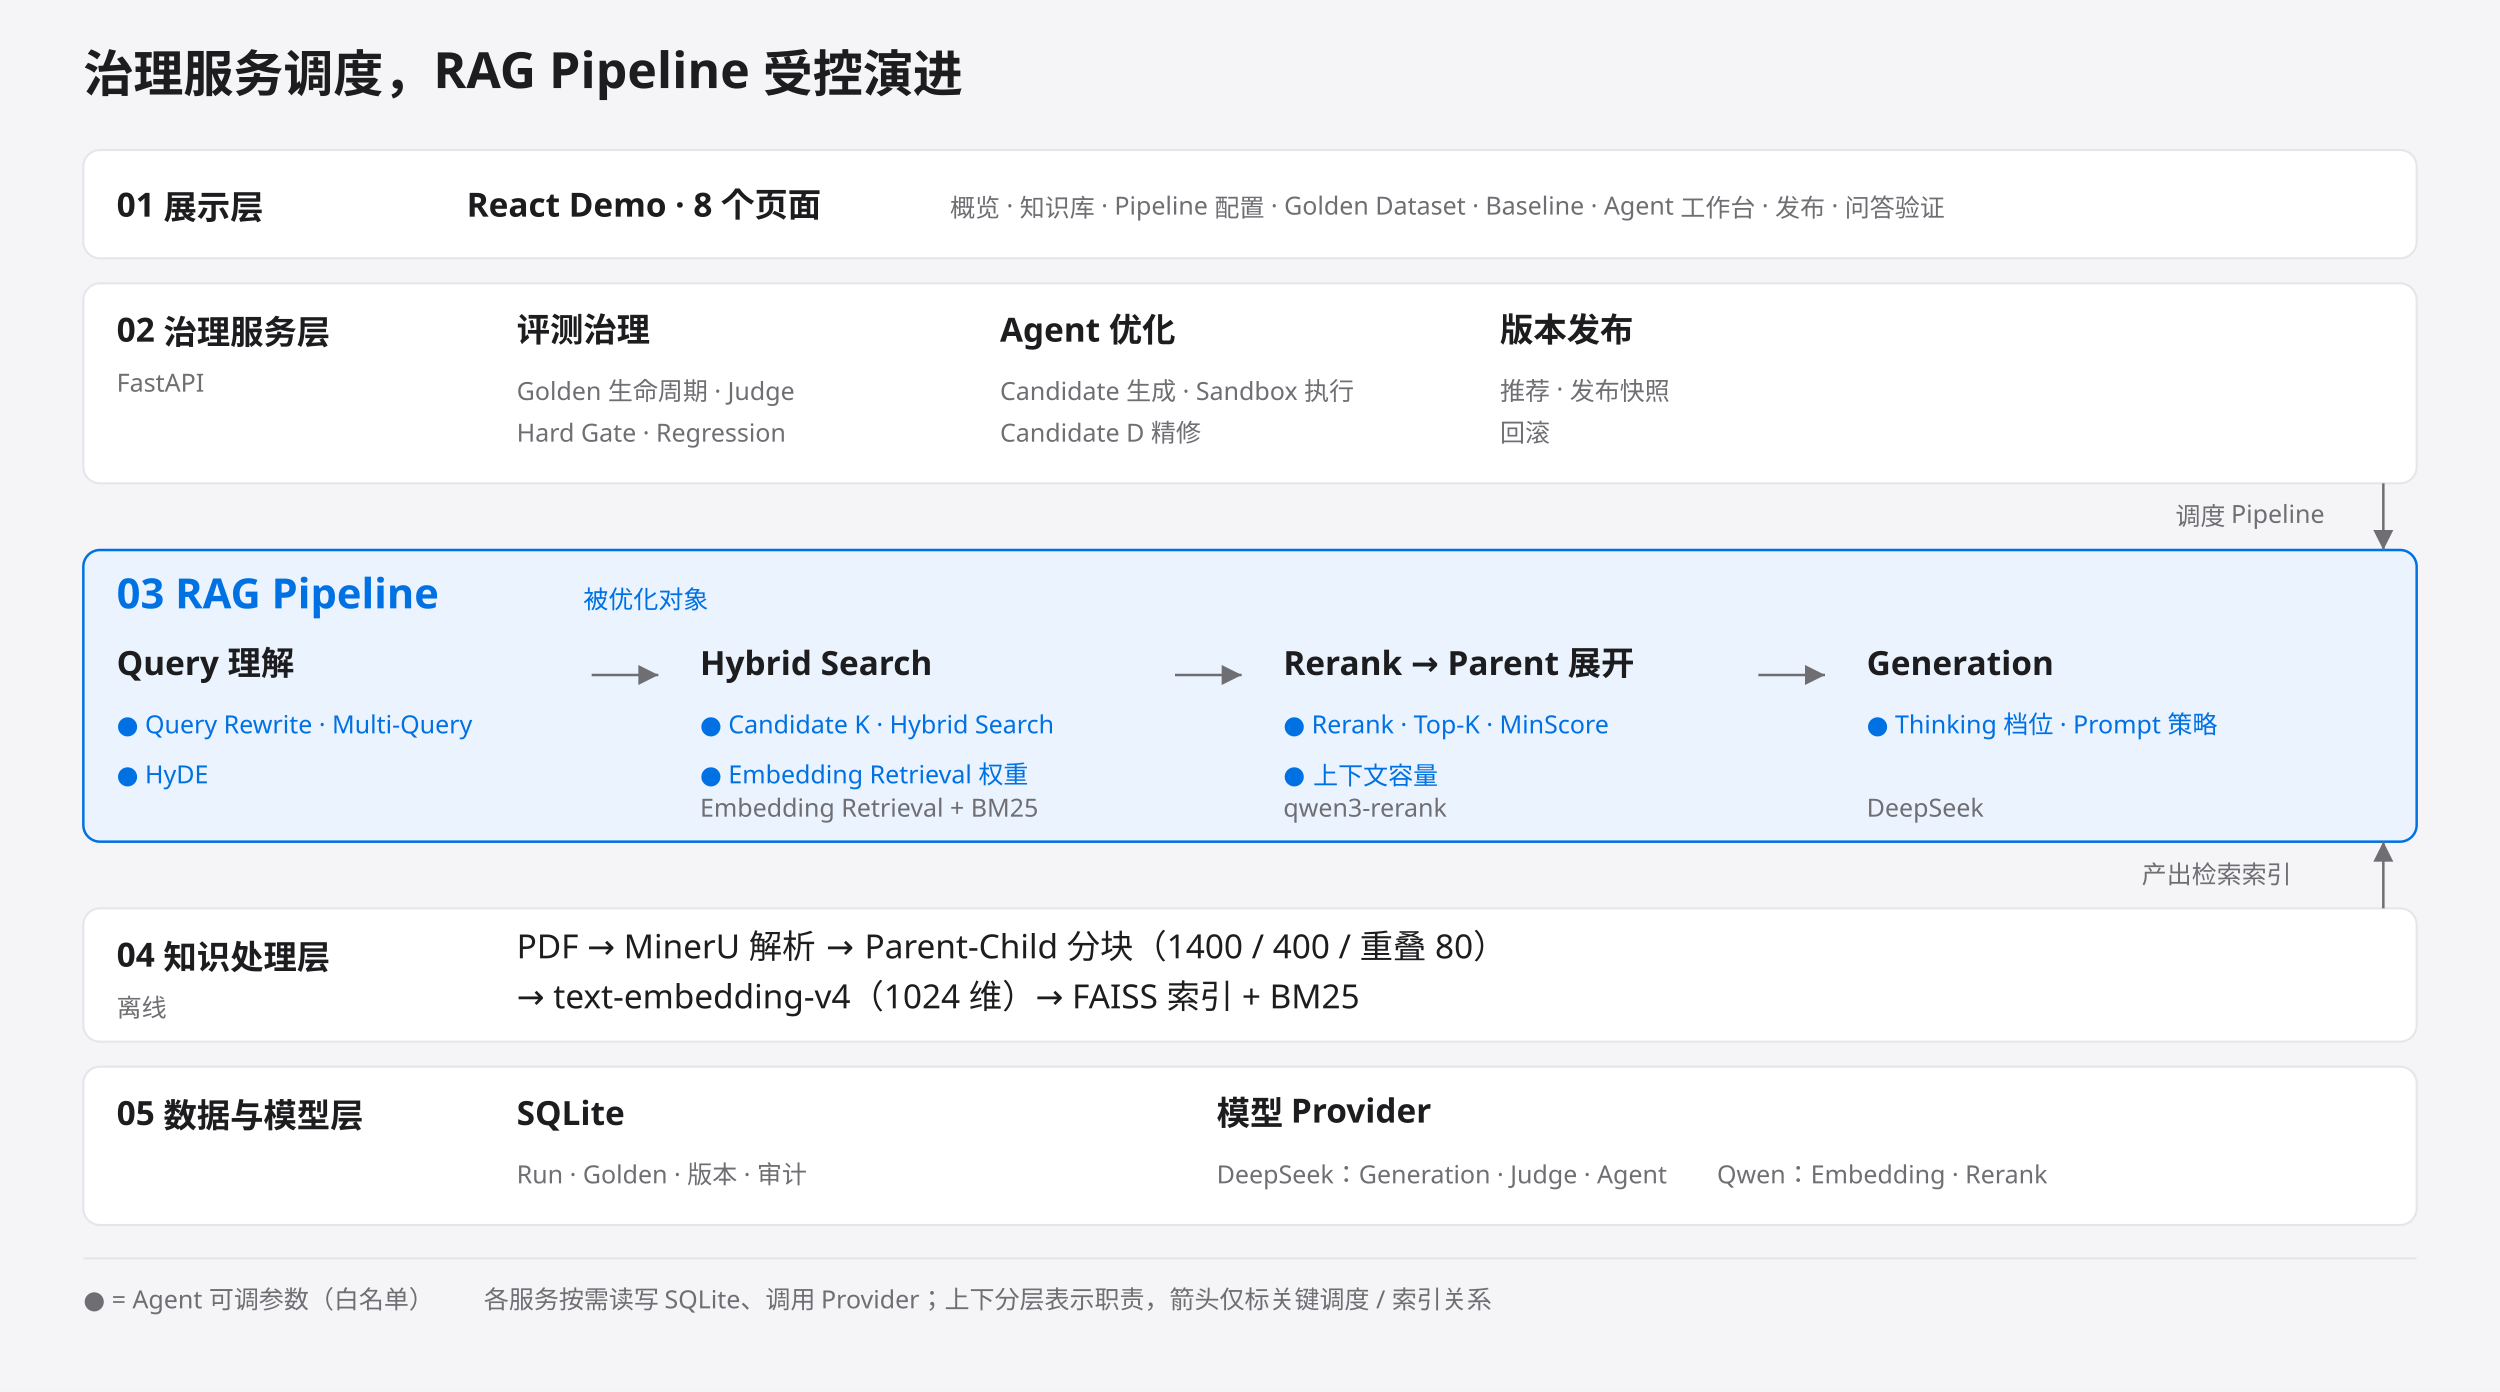
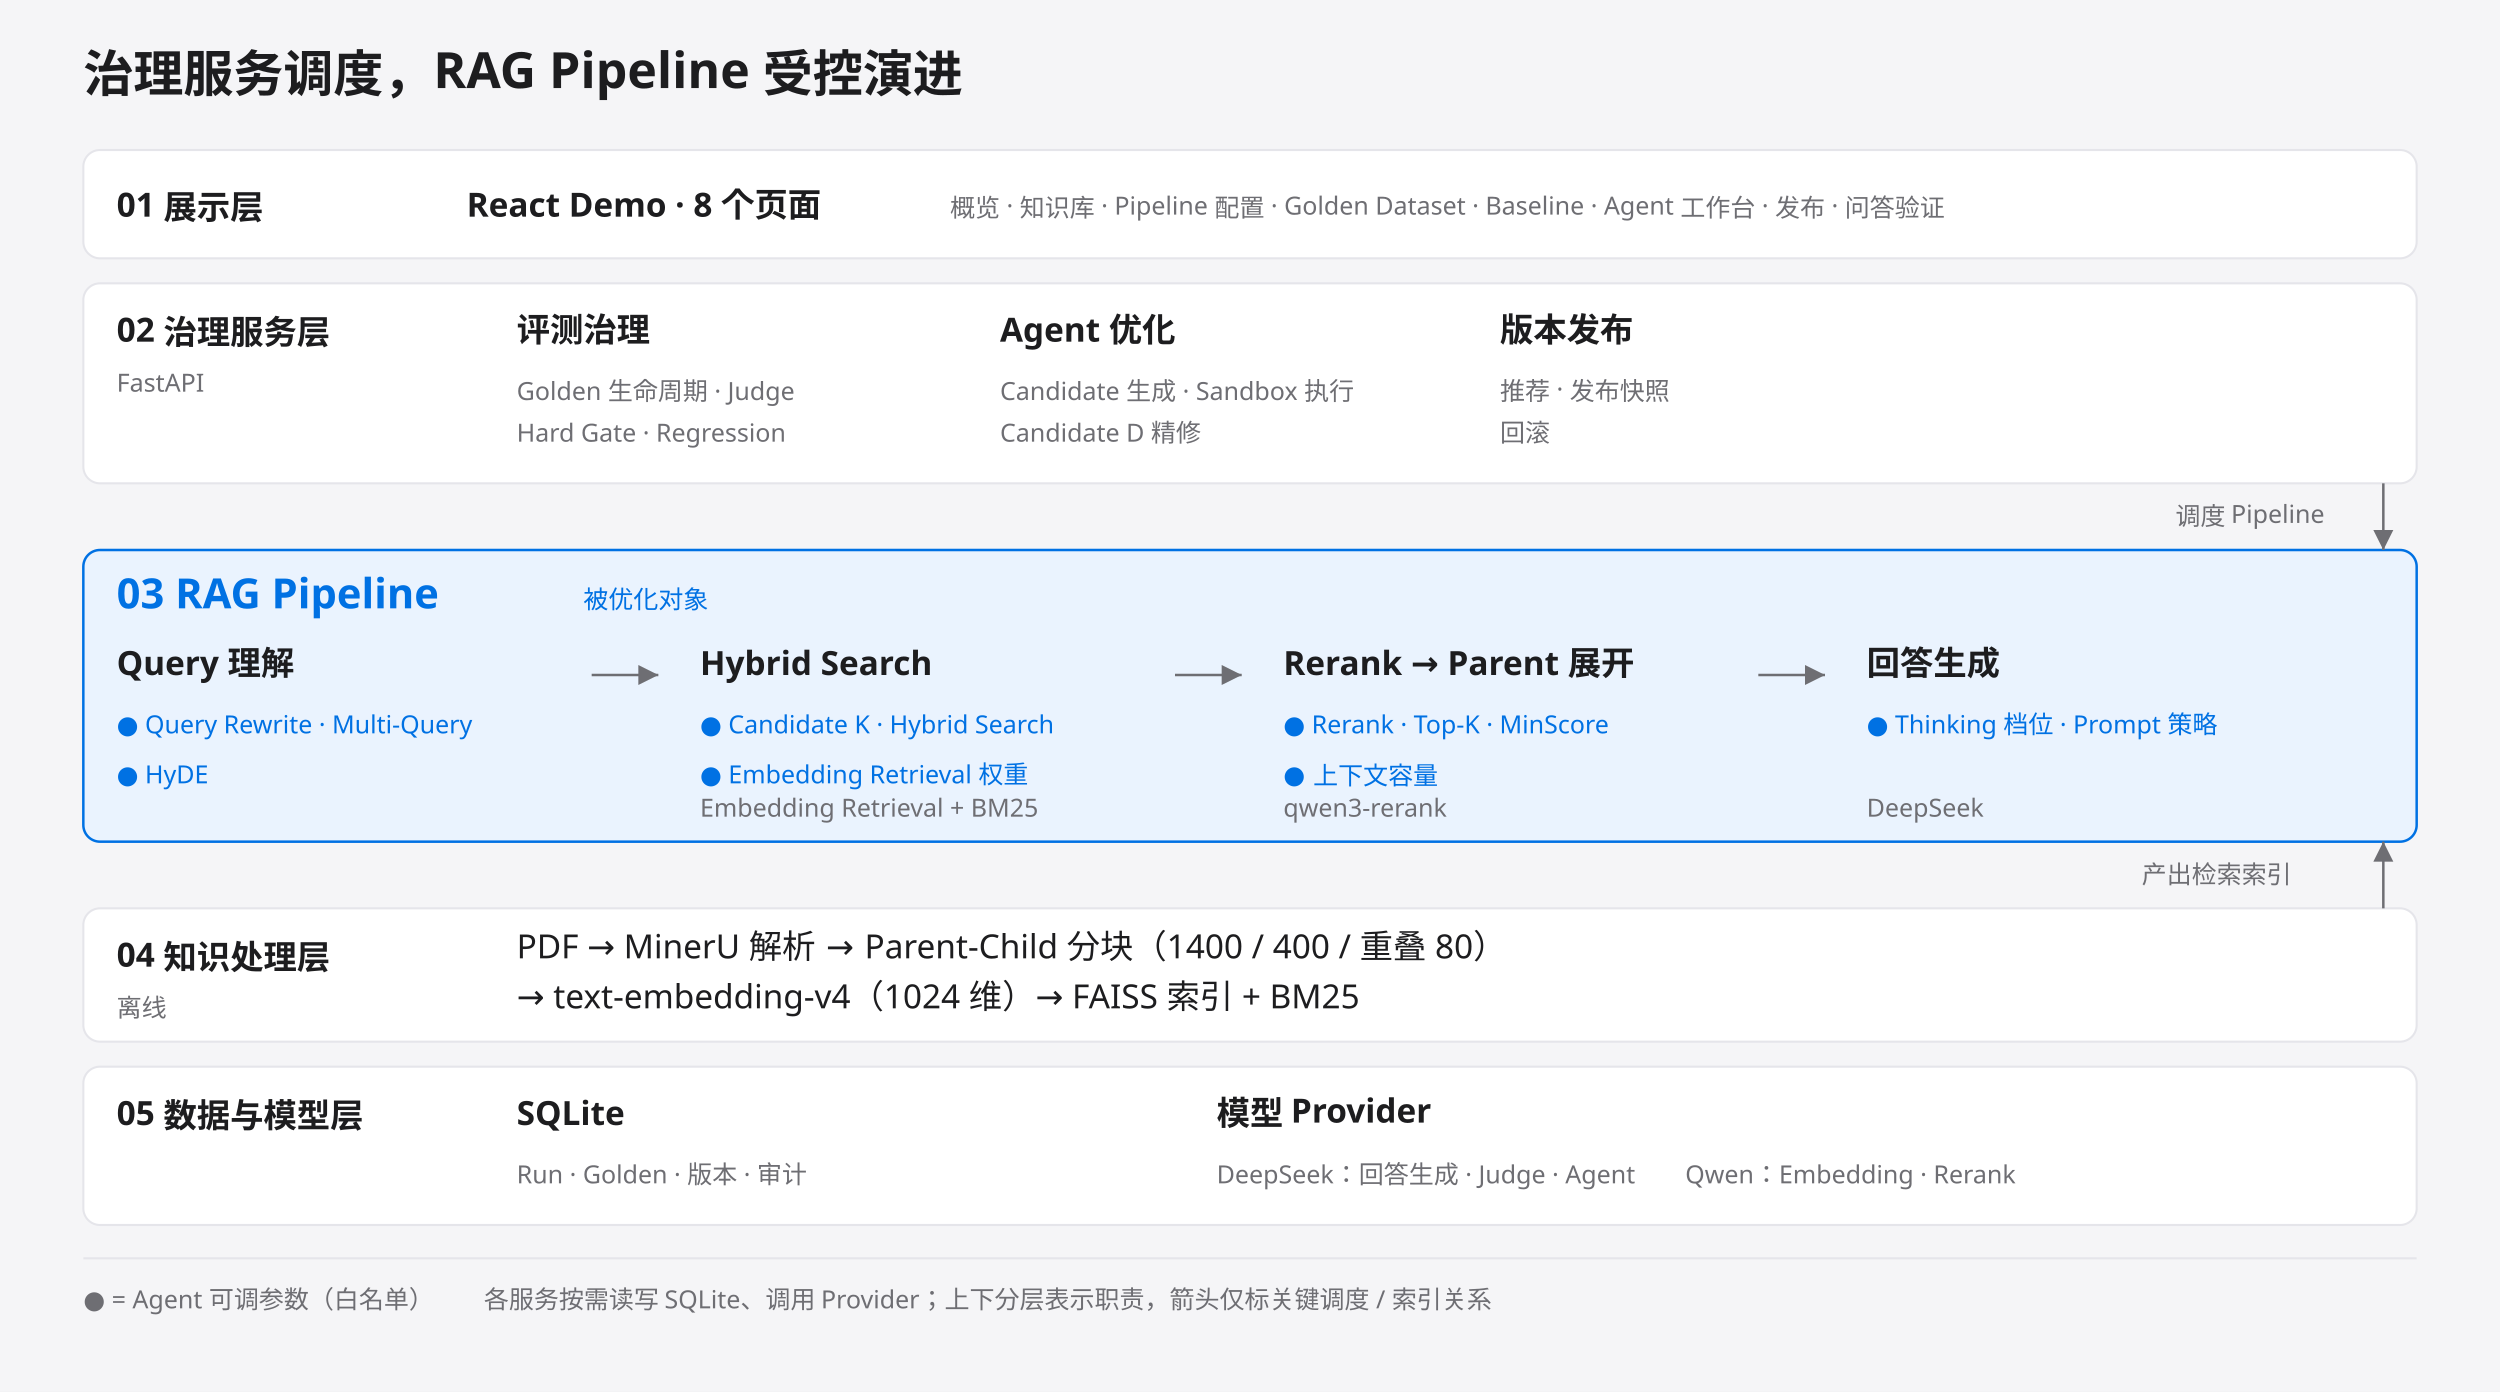
<svg xmlns="http://www.w3.org/2000/svg" viewBox="0 0 1200 668" role="img" aria-labelledby="architecture-technical-title architecture-technical-desc" style="font-family:'PingFang SC','Microsoft YaHei',system-ui,sans-serif">
  <defs>
    <marker id="architecture-technical-arrow" markerWidth="8" markerHeight="8" refX="8" refY="4" orient="auto">
      <path d="M0 0 L8 4 L0 8 Z" fill="#6E6E73" />
    </marker>
    <marker id="architecture-technical-arrow-accent" markerWidth="8" markerHeight="8" refX="8" refY="4" orient="auto">
      <path d="M0 0 L8 4 L0 8 Z" fill="#0071E3" />
    </marker>
    <marker id="architecture-technical-arrow-link" markerWidth="8" markerHeight="8" refX="8" refY="4" orient="auto">
      <path d="M0 0 L8 4 L0 8 Z" fill="#6E6E73" />
    </marker>
  </defs>
  <rect width="1200" height="668" fill="#F5F5F7" />
  <text x="40" y="44" font-size="24" fill="#1D1D1F" font-weight="600" text-anchor="start">治理服务调度，RAG Pipeline 受控演进</text>
  <rect x="40" y="72" width="1120" height="52" rx="8" fill="#FFFFFF" stroke="#E5E5EA" stroke-width="1" />
  <rect x="40" y="136" width="1120" height="96" rx="8" fill="#FFFFFF" stroke="#E5E5EA" stroke-width="1" />
  <rect x="40" y="264" width="1120" height="140" rx="8" fill="#EAF3FE" stroke="#0071E3" stroke-width="1.2" />
  <rect x="40" y="436" width="1120" height="64" rx="8" fill="#FFFFFF" stroke="#E5E5EA" stroke-width="1" />
  <rect x="40" y="512" width="1120" height="76" rx="8" fill="#FFFFFF" stroke="#E5E5EA" stroke-width="1" />
  <path d="M1144 232 V264" fill="none" stroke="#6E6E73" stroke-width="1.2" marker-end="url(#architecture-technical-arrow)" />
  <rect x="1032" y="236" width="96" height="24" fill="#F5F5F7" />
  <text x="1080.0" y="252" font-size="12" fill="#6E6E73" font-weight="400" text-anchor="middle">调度 Pipeline</text>
  <path d="M1144 436 V404" fill="none" stroke="#6E6E73" stroke-width="1.2" marker-end="url(#architecture-technical-arrow)" />
  <rect x="1008" y="408" width="112" height="24" fill="#F5F5F7" />
  <text x="1064.0" y="424" font-size="12" fill="#6E6E73" font-weight="400" text-anchor="middle">产出检索索引</text>
  <text x="56" y="104" font-size="16" fill="#1D1D1F" font-weight="600" text-anchor="start">01  展示层</text>
  <text x="224" y="104" font-size="16" fill="#1D1D1F" font-weight="600" text-anchor="start">React Demo · 8 个页面</text>
  <text x="456" y="104" font-size="12" fill="#6E6E73" font-weight="400" text-anchor="start">概览 · 知识库 · Pipeline 配置 · Golden Dataset · Baseline · Agent 工作台 · 发布 · 问答验证</text>
  <text x="56" y="164" font-size="16" fill="#1D1D1F" font-weight="600" text-anchor="start">02  治理服务层</text>
  <text x="56" y="188" font-size="12" fill="#6E6E73" font-weight="400" text-anchor="start">FastAPI</text>
  <text x="248" y="164" font-size="16" fill="#1D1D1F" font-weight="600" text-anchor="start">评测治理</text>
  <text x="248" y="192" font-size="12" fill="#6E6E73" font-weight="400" text-anchor="start">Golden 生命周期 · Judge</text>
  <text x="248" y="212" font-size="12" fill="#6E6E73" font-weight="400" text-anchor="start">Hard Gate · Regression</text>
  <text x="480" y="164" font-size="16" fill="#1D1D1F" font-weight="600" text-anchor="start">Agent 优化</text>
  <text x="480" y="192" font-size="12" fill="#6E6E73" font-weight="400" text-anchor="start">Candidate 生成 · Sandbox 执行</text>
  <text x="480" y="212" font-size="12" fill="#6E6E73" font-weight="400" text-anchor="start">Candidate D 精修</text>
  <text x="720" y="164" font-size="16" fill="#1D1D1F" font-weight="600" text-anchor="start">版本发布</text>
  <text x="720" y="192" font-size="12" fill="#6E6E73" font-weight="400" text-anchor="start">推荐 · 发布快照</text>
  <text x="720" y="212" font-size="12" fill="#6E6E73" font-weight="400" text-anchor="start">回滚</text>
  <text x="56" y="292" font-size="20" fill="#0071E3" font-weight="600" text-anchor="start">03  RAG Pipeline</text>
  <text x="280" y="292" font-size="12" fill="#0071E3" font-weight="400" text-anchor="start">被优化对象</text>
  <path d="M284 324 H316" fill="none" stroke="#6E6E73" stroke-width="1.2" marker-end="url(#architecture-technical-arrow)" />
  <text x="56" y="324" font-size="16" fill="#1D1D1F" font-weight="600" text-anchor="start">Query 理解</text>
  <text x="56" y="352" font-size="12" fill="#0071E3" font-weight="400" text-anchor="start">● Query Rewrite · Multi-Query</text>
  <text x="56" y="376" font-size="12" fill="#0071E3" font-weight="400" text-anchor="start">● HyDE</text>
  <path d="M564 324 H596" fill="none" stroke="#6E6E73" stroke-width="1.2" marker-end="url(#architecture-technical-arrow)" />
  <text x="336" y="324" font-size="16" fill="#1D1D1F" font-weight="600" text-anchor="start">Hybrid Search</text>
  <text x="336" y="352" font-size="12" fill="#0071E3" font-weight="400" text-anchor="start">● Candidate K · Hybrid Search</text>
  <text x="336" y="376" font-size="12" fill="#0071E3" font-weight="400" text-anchor="start">● Embedding Retrieval 权重</text>
  <path d="M844 324 H876" fill="none" stroke="#6E6E73" stroke-width="1.2" marker-end="url(#architecture-technical-arrow)" />
  <text x="616" y="324" font-size="16" fill="#1D1D1F" font-weight="600" text-anchor="start">Rerank → Parent 展开</text>
  <text x="616" y="352" font-size="12" fill="#0071E3" font-weight="400" text-anchor="start">● Rerank · Top-K · MinScore</text>
  <text x="616" y="376" font-size="12" fill="#0071E3" font-weight="400" text-anchor="start">● 上下文容量</text>
-   <text x="896" y="324" font-size="16" fill="#1D1D1F" font-weight="600" text-anchor="start">Generation</text>
+   <text x="896" y="324" font-size="16" fill="#1D1D1F" font-weight="600" text-anchor="start">回答生成</text>
  <text x="896" y="352" font-size="12" fill="#0071E3" font-weight="400" text-anchor="start">● Thinking 档位 · Prompt 策略</text>
  <text x="336" y="392" font-size="12" fill="#6E6E73" font-weight="400" text-anchor="start">Embedding Retrieval + BM25</text>
  <text x="616" y="392" font-size="12" fill="#6E6E73" font-weight="400" text-anchor="start">qwen3-rerank</text>
  <text x="896" y="392" font-size="12" fill="#6E6E73" font-weight="400" text-anchor="start">DeepSeek</text>
  <text x="56" y="464" font-size="16" fill="#1D1D1F" font-weight="600" text-anchor="start">04  知识处理层</text>
  <text x="56" y="488" font-size="12" fill="#6E6E73" font-weight="400" text-anchor="start">离线</text>
  <text x="248" y="460" font-size="16" fill="#1D1D1F" font-weight="400" text-anchor="start">PDF → MinerU 解析 → Parent-Child 分块（1400 / 400 / 重叠 80）</text>
  <text x="248" y="484" font-size="16" fill="#1D1D1F" font-weight="400" text-anchor="start">→ text-embedding-v4（1024 维）→ FAISS 索引 + BM25</text>
  <text x="56" y="540" font-size="16" fill="#1D1D1F" font-weight="600" text-anchor="start">05  数据与模型层</text>
  <text x="248" y="540" font-size="16" fill="#1D1D1F" font-weight="600" text-anchor="start">SQLite</text>
  <text x="248" y="568" font-size="12" fill="#6E6E73" font-weight="400" text-anchor="start">Run · Golden · 版本 · 审计</text>
  <text x="584" y="540" font-size="16" fill="#1D1D1F" font-weight="600" text-anchor="start">模型 Provider</text>
-   <text x="584" y="568" font-size="12" fill="#6E6E73" font-weight="400" text-anchor="start">DeepSeek：Generation · Judge · Agent　　Qwen：Embedding · Rerank</text>
+   <text x="584" y="568" font-size="12" fill="#6E6E73" font-weight="400" text-anchor="start">DeepSeek：回答生成 · Judge · Agent　　Qwen：Embedding · Rerank</text>
  <path d="M40 604 H1160" stroke="#E5E5EA" />
  <text x="40" y="628" font-size="12" fill="#6E6E73" font-weight="400" text-anchor="start">● = Agent 可调参数（白名单）　　各服务按需读写 SQLite、调用 Provider；上下分层表示职责，箭头仅标关键调度 / 索引关系</text>
</svg>
